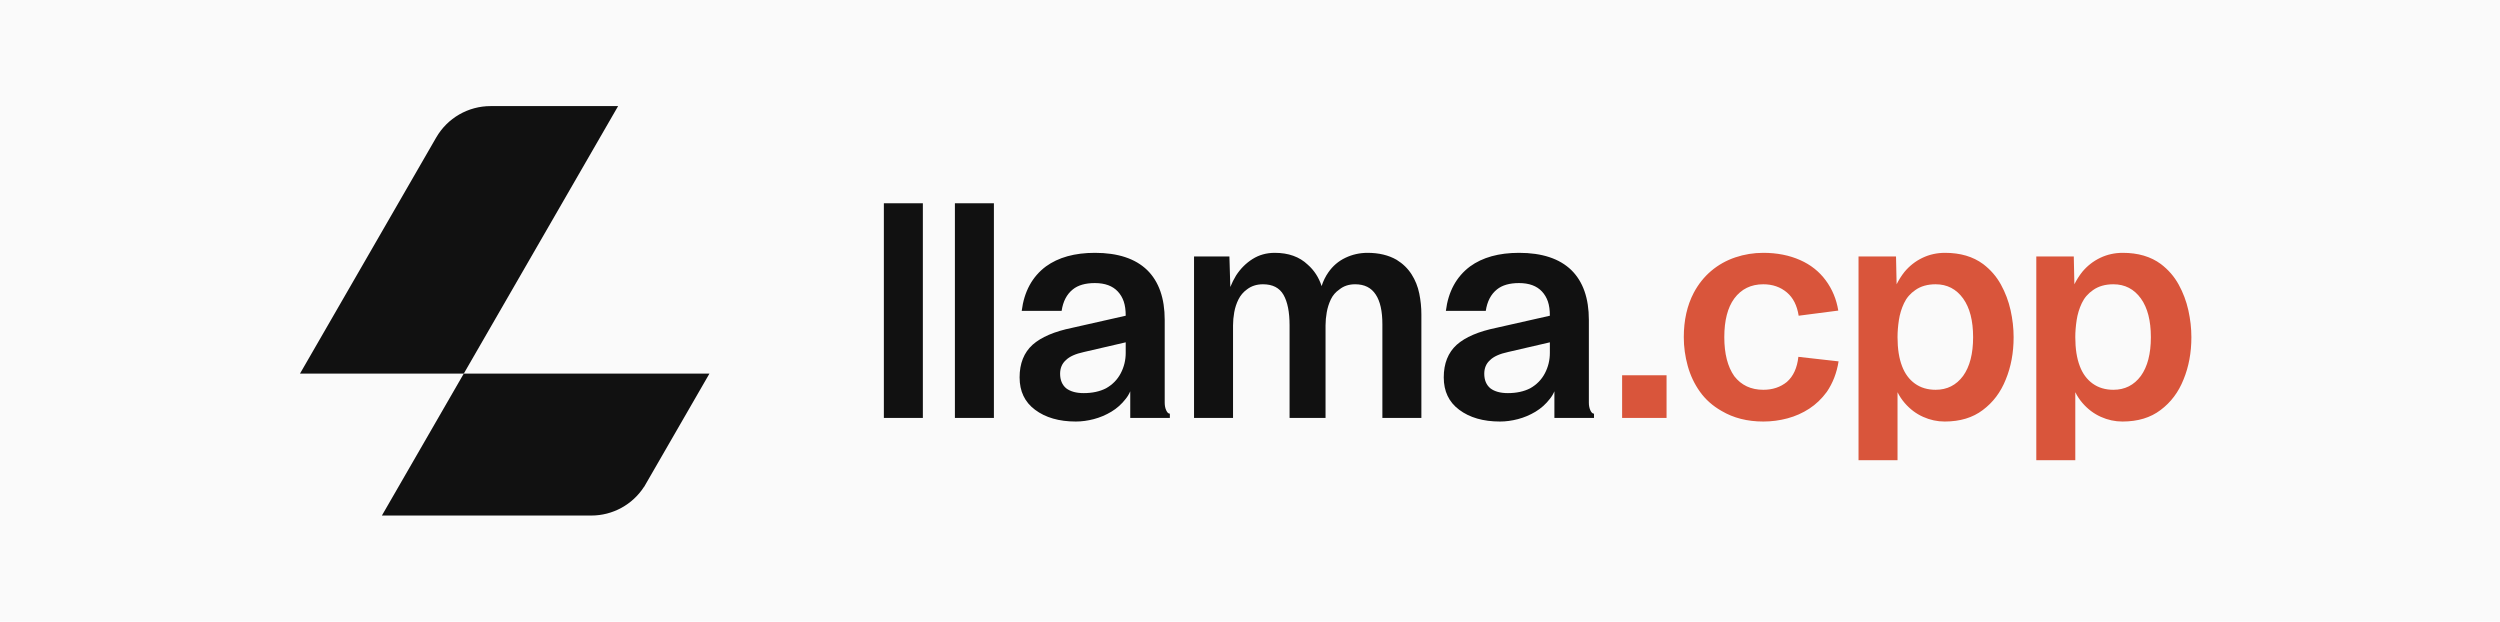
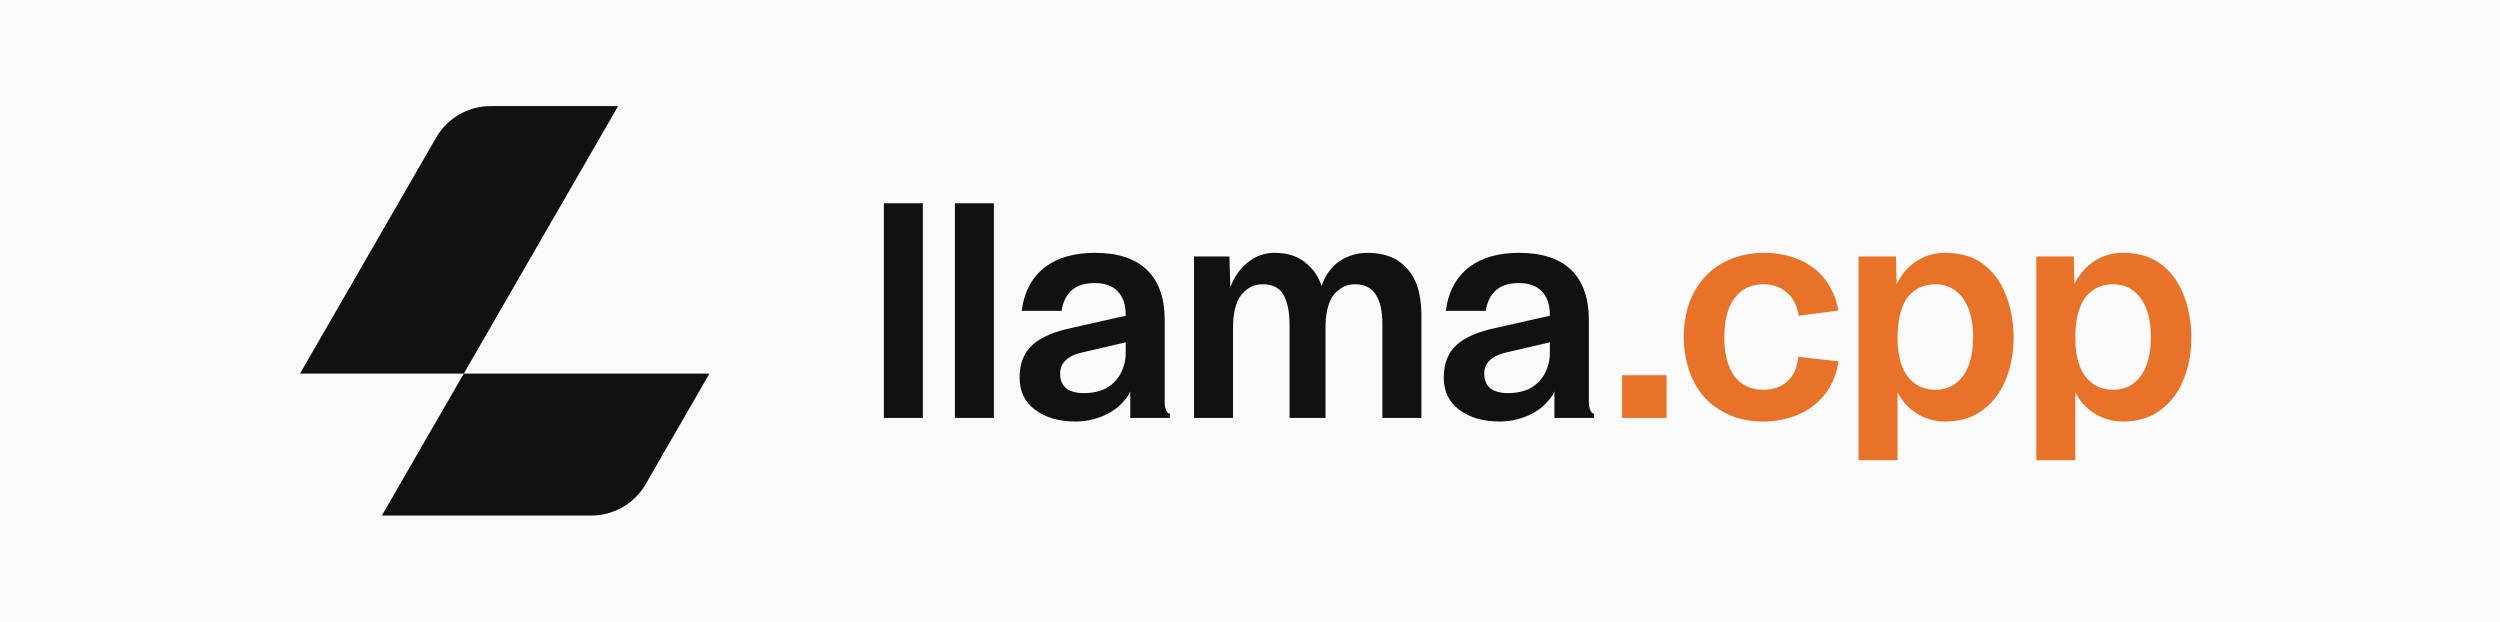
<svg xmlns="http://www.w3.org/2000/svg" width="2413" height="600" viewBox="0 0 2413 600" fill="none">
  <rect width="2413" height="600" fill="#FAFAFA" />
  <g transform="translate(289.560 72.000) scale(0.76)">
    <g transform="translate(0 0)">
      <path transform="translate(0 40) scale(0.866667)" d="M600 392L504.249 558L504.137 557.929C487.252 584.069 458.193 600 426.864 600H120L240 392H600Z" fill="#111111" />
      <path transform="translate(0 40) scale(0.866667)" d="M240 392H0L199.602 46.025C216.032 17.546 246.411 3.25756e-05 279.29 0H466.154L240 392Z" fill="#111111" />
      <path d="M791.029 436H741.5V163.4H791.029ZM881.255 436H831.727V163.4H881.255ZM985.304 440.607Q953.437 440.607 933.472 425.634Q913.891 411.044 913.891 384.552Q913.891 358.059 930.4 343.086Q946.91 328.496 980.697 321.585L1048.655 306.227Q1048.655 295.477 1046.159 288.182Q1043.664 280.887 1038.672 275.512Q1028.69 264.761 1009.493 264.761Q991.447 264.761 981.465 272.824Q969.946 282.039 967.259 300.084H916.578Q921.186 263.225 947.294 243.644Q971.098 226.367 1009.493 226.367Q1053.262 226.367 1075.915 248.252Q1098.184 270.136 1098.184 311.602V416.803Q1098.184 422.178 1100.103 426.401Q1102.023 430.625 1104.711 430.625V436H1054.414V402.213Q1052.11 407.588 1048.655 411.812Q1040.976 421.794 1030.418 428.129Q1019.859 434.464 1008.149 437.536Q996.439 440.607 985.304 440.607ZM995.287 404.517Q1011.796 404.517 1023.699 398.374Q1035.985 391.463 1042.32 379.368Q1048.655 367.274 1048.655 353.452V340.014L995.671 352.3Q979.545 355.756 972.634 362.667Q965.339 369.194 965.339 379.944Q965.339 391.846 973.018 398.374Q981.081 404.517 995.287 404.517ZM1135.426 436V230.974H1180.348L1181.499 269.752Q1184.571 262.074 1188.794 255.163Q1197.241 242.108 1209.719 234.238Q1222.197 226.367 1237.939 226.367Q1264.047 226.367 1279.789 241.341Q1292.075 252.091 1297.45 268.601Q1300.522 259.002 1305.897 251.323Q1314.344 239.037 1327.59 232.702Q1340.836 226.367 1355.81 226.367Q1377.311 226.367 1392.668 235.197Q1404.571 242.492 1411.674 253.627Q1418.777 264.761 1421.464 278.007Q1424.152 291.253 1424.152 304.307V436H1374.623V316.977Q1374.623 292.021 1366.176 279.351Q1357.73 266.297 1340.068 266.297Q1328.166 266.297 1320.103 272.824Q1312.808 277.815 1309.161 285.494Q1305.513 293.173 1303.977 301.812Q1302.442 310.45 1302.442 318.513V436H1256.752V318.513Q1256.752 293.173 1249.074 279.735Q1241.395 266.297 1222.965 266.297Q1211.063 266.297 1202.616 272.824Q1195.705 277.815 1191.866 285.494Q1188.026 293.173 1186.491 301.812Q1184.955 310.45 1184.955 318.513V436ZM1523.977 440.607Q1492.11 440.607 1472.145 425.634Q1452.564 411.044 1452.564 384.552Q1452.564 358.059 1469.073 343.086Q1485.583 328.496 1519.37 321.585L1587.328 306.227Q1587.328 295.477 1584.832 288.182Q1582.337 280.887 1577.345 275.512Q1567.363 264.761 1548.166 264.761Q1530.12 264.761 1520.138 272.824Q1508.619 282.039 1505.932 300.084H1455.251Q1459.859 263.225 1485.967 243.644Q1509.771 226.367 1548.166 226.367Q1591.935 226.367 1614.588 248.252Q1636.857 270.136 1636.857 311.602V416.803Q1636.857 422.178 1638.776 426.401Q1640.696 430.625 1643.384 430.625V436H1593.087V402.213Q1590.783 407.588 1587.328 411.812Q1579.649 421.794 1569.091 428.129Q1558.532 434.464 1546.822 437.536Q1535.112 440.607 1523.977 440.607ZM1533.96 404.517Q1550.469 404.517 1562.372 398.374Q1574.658 391.463 1580.993 379.368Q1587.328 367.274 1587.328 353.452V340.014L1534.344 352.3Q1518.218 355.756 1511.307 362.667Q1504.012 369.194 1504.012 379.944Q1504.012 391.846 1511.691 398.374Q1519.754 404.517 1533.96 404.517Z" fill="#111111" />
-       <path d="M1679.09 436V381.864H1735.53V436ZM1858.392 440.607Q1828.061 440.607 1805.408 427.169Q1788.514 417.571 1777.956 402.789Q1767.397 388.007 1762.406 369.962Q1757.415 351.916 1757.415 333.487Q1757.415 301.236 1770.085 277.047Q1778.916 260.538 1792.354 249.211Q1805.792 237.885 1822.877 232.126Q1839.963 226.367 1858.392 226.367Q1884.5 226.367 1905.233 235.581Q1925.198 244.412 1937.676 261.306Q1950.155 278.199 1953.61 299.7L1903.314 306.227Q1900.242 286.646 1888.34 276.663Q1876.054 266.297 1858.392 266.297Q1834.972 266.297 1821.534 284.342Q1808.863 301.62 1808.863 333.487Q1808.863 364.97 1821.534 383.016Q1834.972 400.293 1858.392 400.293Q1876.054 400.293 1888.34 390.311Q1900.626 379.56 1902.93 358.443L1953.994 364.203Q1950.539 386.087 1939.02 402.981Q1929.422 416.035 1916.752 424.29Q1904.081 432.545 1889.108 436.576Q1874.134 440.607 1858.392 440.607ZM1979.334 489.752V230.974H2026.943L2027.711 266.297Q2031.935 257.85 2037.694 250.555Q2047.292 239.037 2060.538 232.702Q2073.785 226.367 2089.142 226.367Q2118.322 226.367 2137.519 240.573Q2151.725 251.323 2160.172 266.681Q2168.619 282.039 2172.458 299.316Q2176.297 316.594 2176.297 333.487Q2176.297 363.051 2166.315 387.239Q2156.716 411.428 2137.135 426.017Q2117.938 440.607 2088.758 440.607Q2074.552 440.607 2061.306 434.656Q2048.06 428.705 2038.078 417.187Q2032.703 411.044 2028.863 403.365V489.752ZM2077.24 400.293Q2099.125 400.293 2112.179 382.632Q2124.849 364.97 2124.849 333.487Q2124.849 302.004 2112.179 284.342Q2099.125 266.297 2077.24 266.297Q2061.882 266.297 2051.516 273.592Q2041.917 280.119 2037.118 290.293Q2032.319 300.468 2030.591 311.794Q2028.863 323.121 2028.863 333.487Q2028.863 355.372 2034.622 370.346Q2039.997 384.552 2050.94 392.422Q2061.882 400.293 2077.24 400.293ZM2205.093 489.752V230.974H2252.702L2253.47 266.297Q2257.694 257.85 2263.453 250.555Q2273.051 239.037 2286.297 232.702Q2299.543 226.367 2314.901 226.367Q2344.081 226.367 2363.278 240.573Q2377.484 251.323 2385.931 266.681Q2394.377 282.039 2398.217 299.316Q2402.056 316.594 2402.056 333.487Q2402.056 363.051 2392.074 387.239Q2382.475 411.428 2362.894 426.017Q2343.697 440.607 2314.517 440.607Q2300.311 440.607 2287.065 434.656Q2273.819 428.705 2263.837 417.187Q2258.461 411.044 2254.622 403.365V489.752ZM2302.999 400.293Q2324.884 400.293 2337.938 382.632Q2350.608 364.97 2350.608 333.487Q2350.608 302.004 2337.938 284.342Q2324.884 266.297 2302.999 266.297Q2287.641 266.297 2277.275 273.592Q2267.676 280.119 2262.877 290.293Q2258.077 300.468 2256.35 311.794Q2254.622 323.121 2254.622 333.487Q2254.622 355.372 2260.381 370.346Q2265.756 384.552 2276.699 392.422Q2287.641 400.293 2302.999 400.293Z" fill="#D9553B" />
+       <path d="M1679.09 436V381.864H1735.53V436ZM1858.392 440.607Q1828.061 440.607 1805.408 427.169Q1788.514 417.571 1777.956 402.789Q1767.397 388.007 1762.406 369.962Q1757.415 351.916 1757.415 333.487Q1757.415 301.236 1770.085 277.047Q1778.916 260.538 1792.354 249.211Q1805.792 237.885 1822.877 232.126Q1839.963 226.367 1858.392 226.367Q1884.5 226.367 1905.233 235.581Q1925.198 244.412 1937.676 261.306Q1950.155 278.199 1953.61 299.7L1903.314 306.227Q1900.242 286.646 1888.34 276.663Q1876.054 266.297 1858.392 266.297Q1834.972 266.297 1821.534 284.342Q1808.863 301.62 1808.863 333.487Q1808.863 364.97 1821.534 383.016Q1834.972 400.293 1858.392 400.293Q1876.054 400.293 1888.34 390.311Q1900.626 379.56 1902.93 358.443L1953.994 364.203Q1950.539 386.087 1939.02 402.981Q1929.422 416.035 1916.752 424.29Q1904.081 432.545 1889.108 436.576Q1874.134 440.607 1858.392 440.607ZM1979.334 489.752V230.974H2026.943L2027.711 266.297Q2031.935 257.85 2037.694 250.555Q2047.292 239.037 2060.538 232.702Q2073.785 226.367 2089.142 226.367Q2118.322 226.367 2137.519 240.573Q2151.725 251.323 2160.172 266.681Q2168.619 282.039 2172.458 299.316Q2176.297 316.594 2176.297 333.487Q2176.297 363.051 2166.315 387.239Q2156.716 411.428 2137.135 426.017Q2117.938 440.607 2088.758 440.607Q2074.552 440.607 2061.306 434.656Q2048.06 428.705 2038.078 417.187Q2032.703 411.044 2028.863 403.365V489.752ZM2077.24 400.293Q2099.125 400.293 2112.179 382.632Q2124.849 364.97 2124.849 333.487Q2124.849 302.004 2112.179 284.342Q2099.125 266.297 2077.24 266.297Q2061.882 266.297 2051.516 273.592Q2041.917 280.119 2037.118 290.293Q2032.319 300.468 2030.591 311.794Q2028.863 323.121 2028.863 333.487Q2028.863 355.372 2034.622 370.346Q2039.997 384.552 2050.94 392.422Q2061.882 400.293 2077.24 400.293ZM2205.093 489.752V230.974H2252.702L2253.47 266.297Q2257.694 257.85 2263.453 250.555Q2273.051 239.037 2286.297 232.702Q2299.543 226.367 2314.901 226.367Q2344.081 226.367 2363.278 240.573Q2377.484 251.323 2385.931 266.681Q2394.377 282.039 2398.217 299.316Q2402.056 316.594 2402.056 333.487Q2402.056 363.051 2392.074 387.239Q2382.475 411.428 2362.894 426.017Q2343.697 440.607 2314.517 440.607Q2300.311 440.607 2287.065 434.656Q2273.819 428.705 2263.837 417.187Q2258.461 411.044 2254.622 403.365V489.752ZM2302.999 400.293Q2324.884 400.293 2337.938 382.632Q2350.608 364.97 2350.608 333.487Q2350.608 302.004 2337.938 284.342Q2324.884 266.297 2302.999 266.297Q2287.641 266.297 2277.275 273.592Q2267.676 280.119 2262.877 290.293Q2258.077 300.468 2256.35 311.794Q2254.622 323.121 2254.622 333.487Q2254.622 355.372 2260.381 370.346Q2265.756 384.552 2276.699 392.422Q2287.641 400.293 2302.999 400.293Z" fill="#E87227" />
    </g>
  </g>
</svg>
